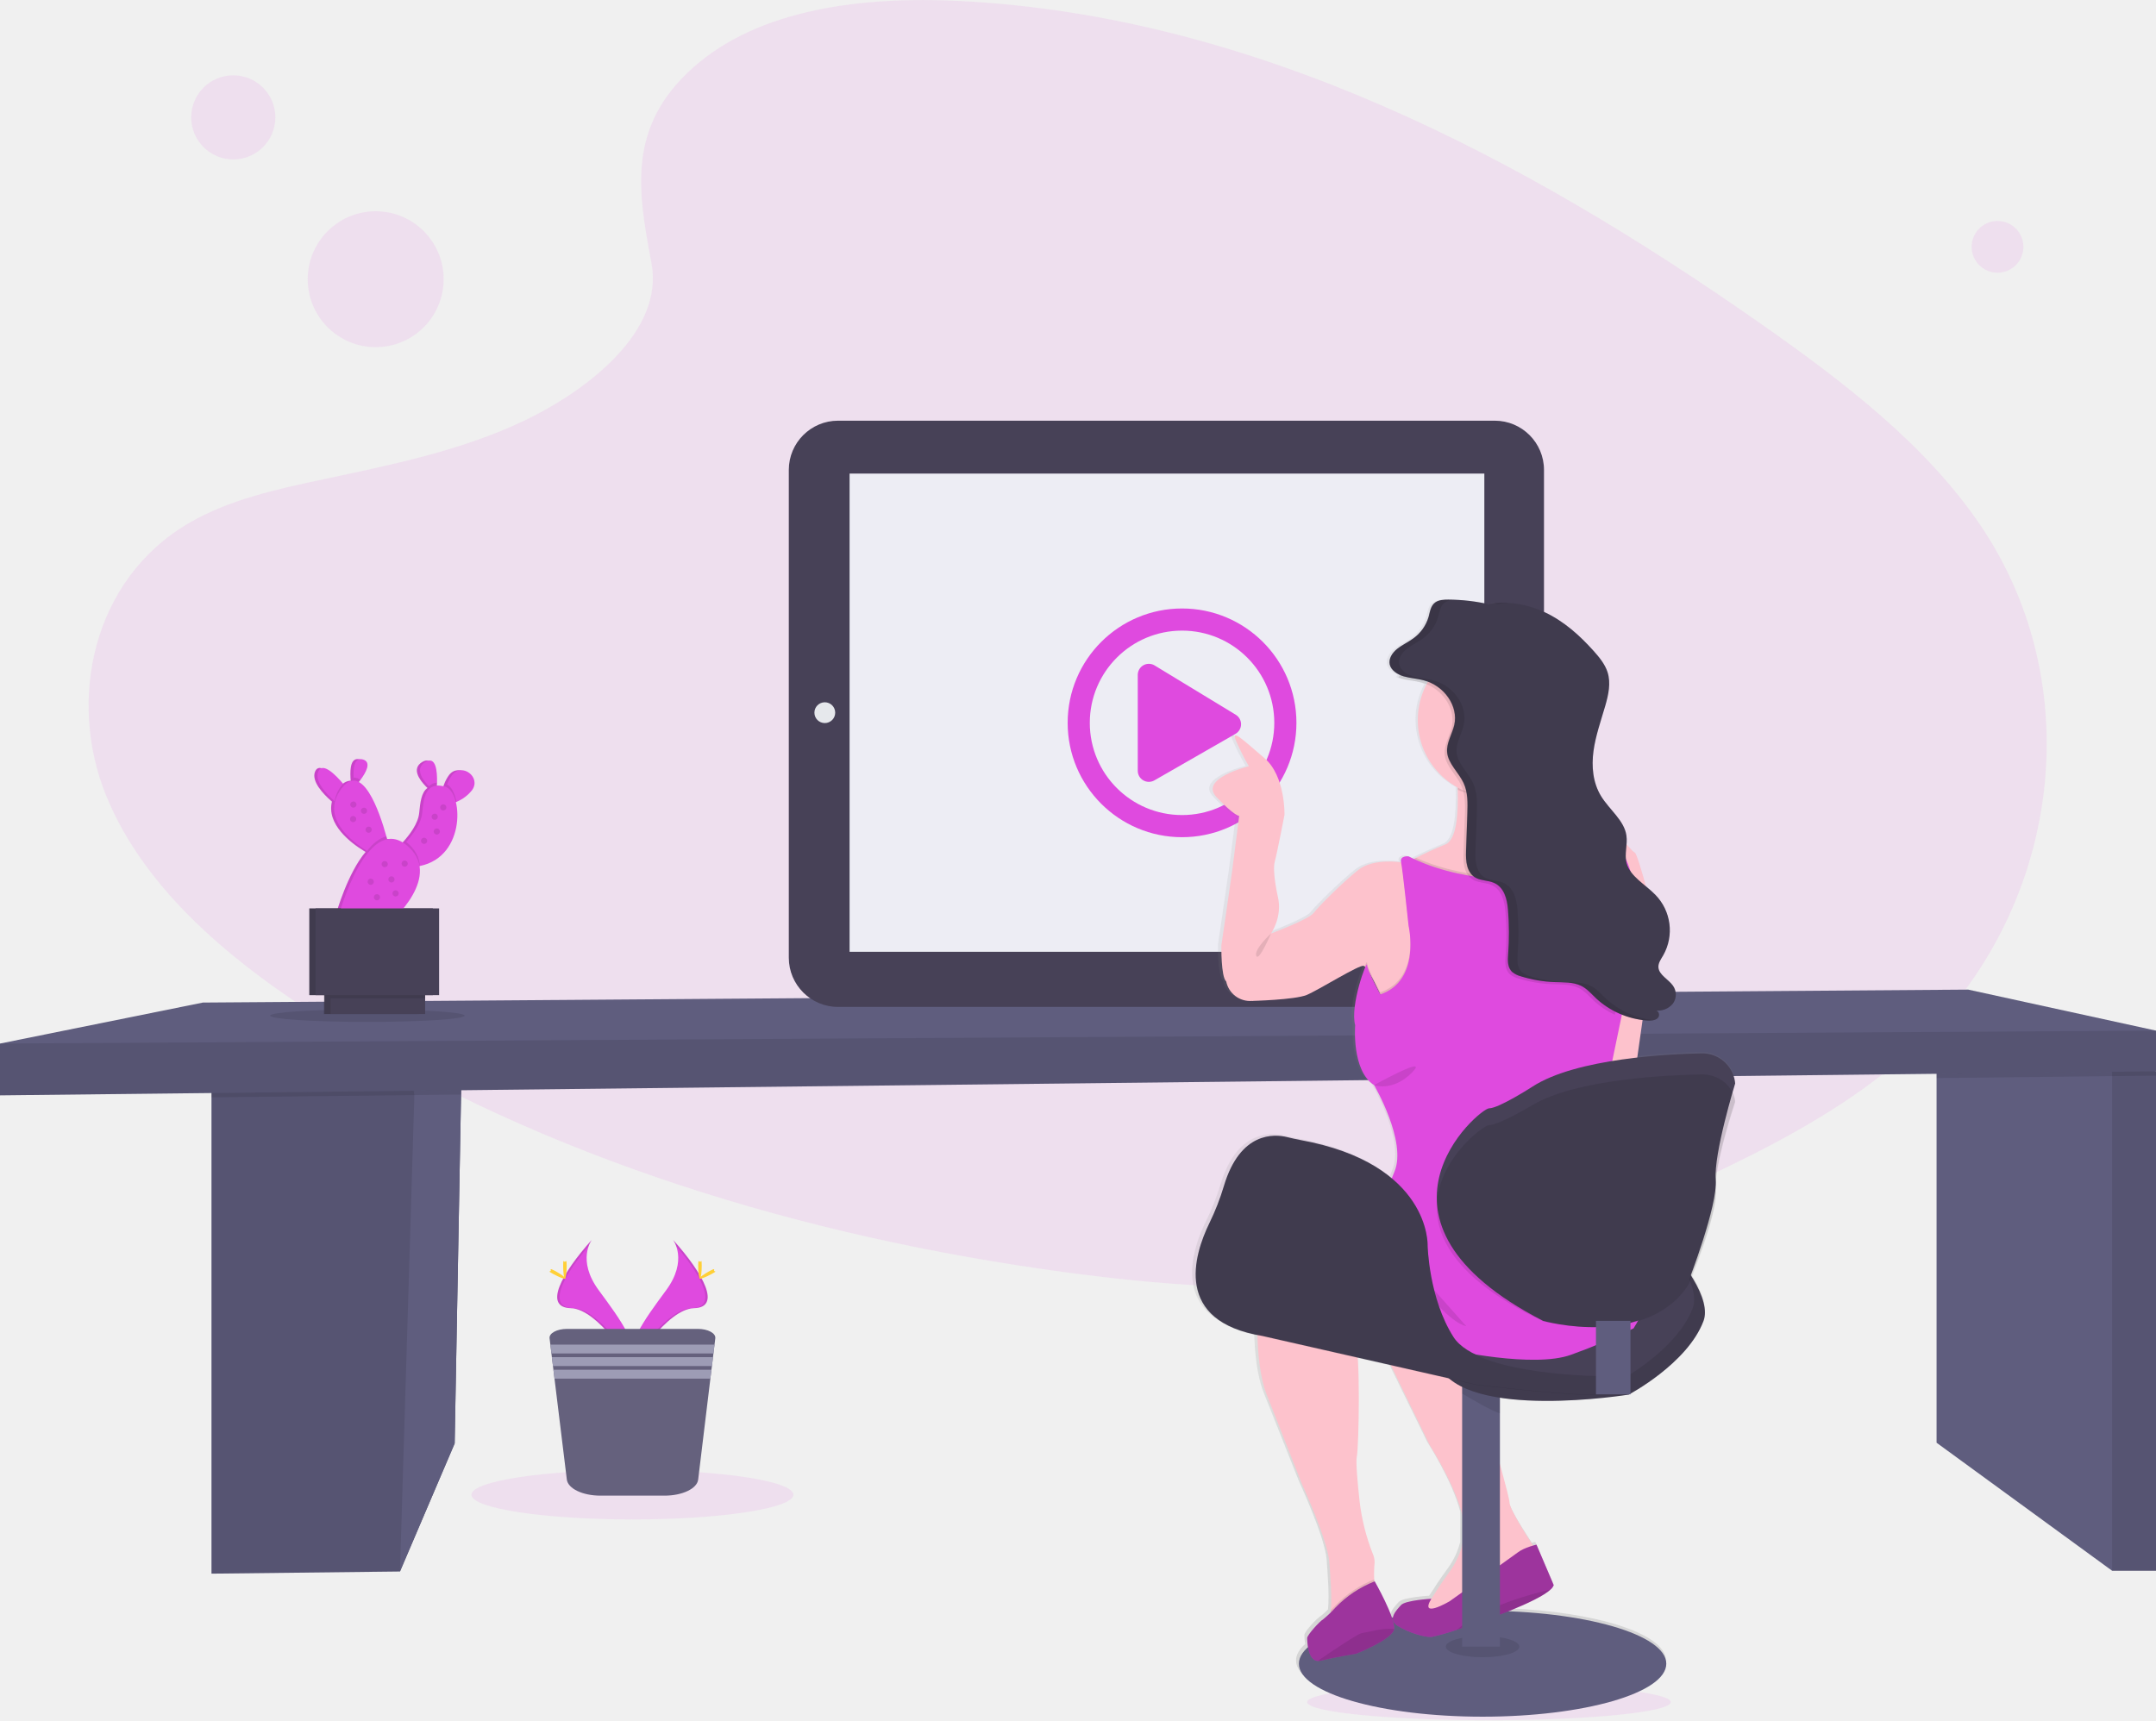
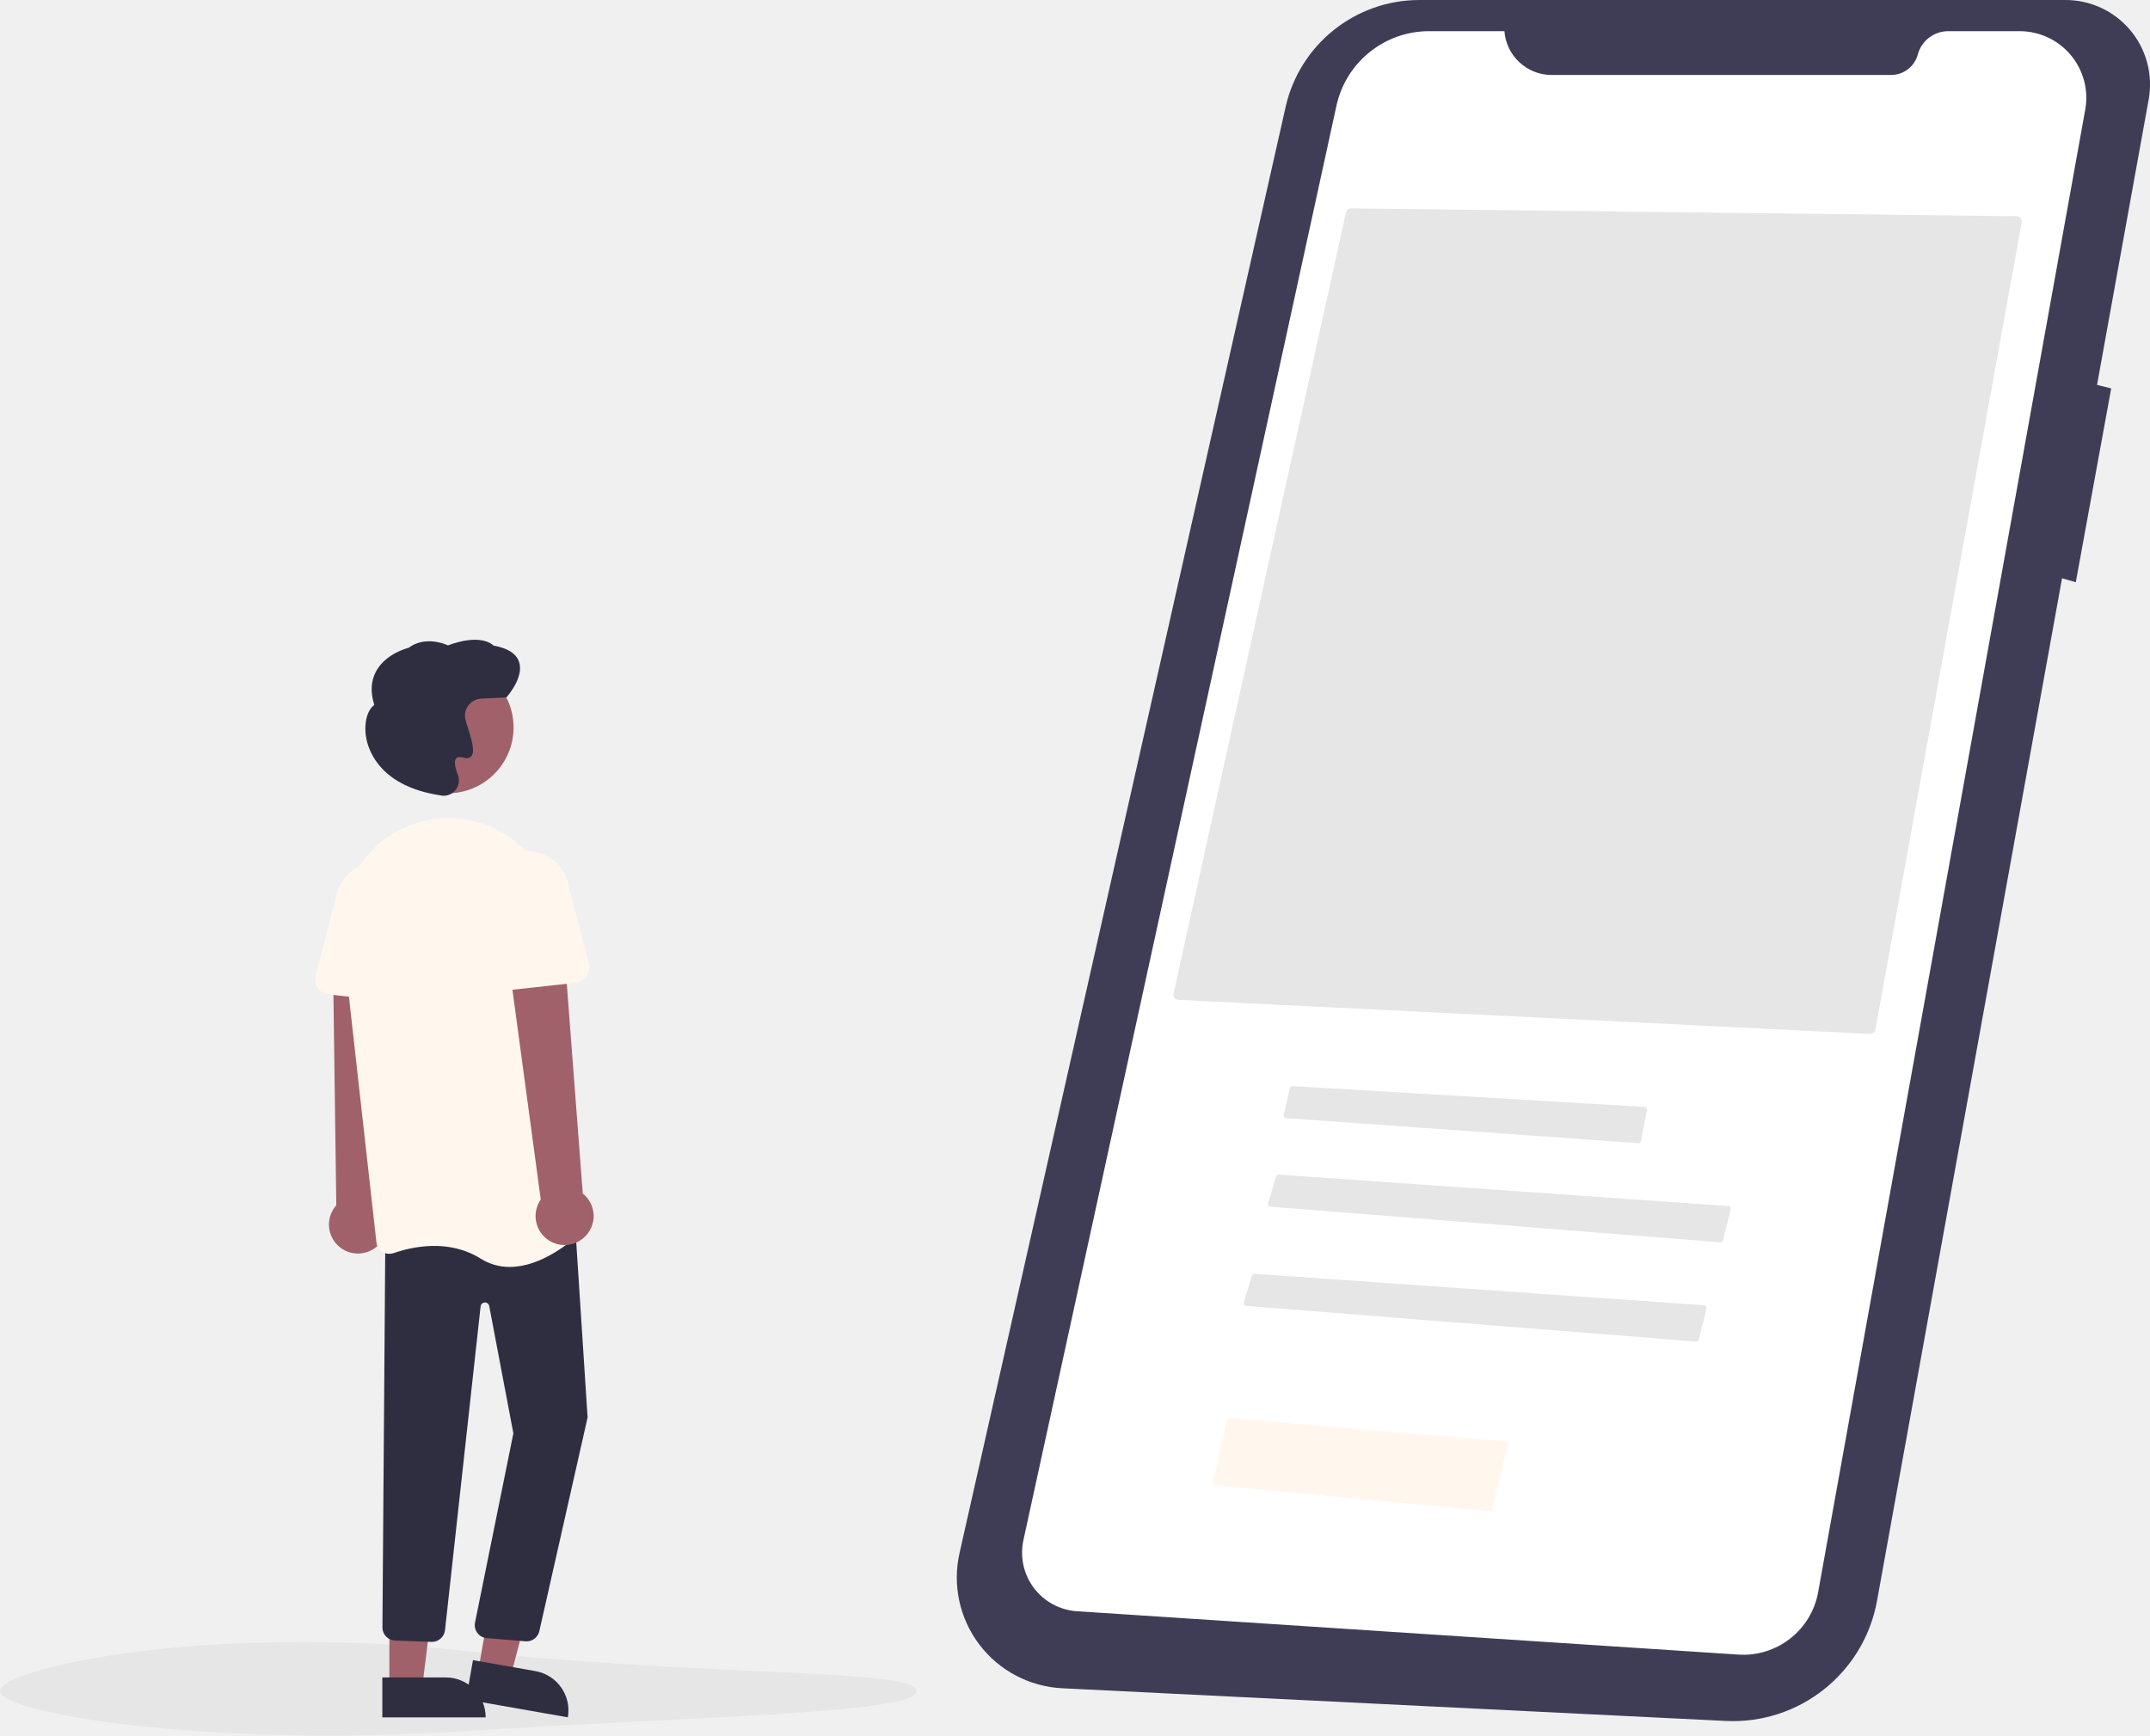
- <svg xmlns="http://www.w3.org/2000/svg" id="26e08365-e7f3-4f87-b2fd-e29738693ebb" data-name="Layer 1" width="999" height="797.25" viewBox="0 0 999 797.25">
-   <defs>
-     <linearGradient id="c24143ca-a0c1-48a5-a3b5-0343775bf348" x1="778.67" y1="845.35" x2="778.67" y2="329.26" gradientUnits="userSpaceOnUse">
-       <stop offset="0" stop-color="gray" stop-opacity="0.25" />
-       <stop offset="0.54" stop-color="gray" stop-opacity="0.12" />
-       <stop offset="1" stop-color="gray" stop-opacity="0.1" />
-     </linearGradient>
-   </defs>
-   <path d="M421.71,82.64c30.78-27.43,79.11-33,123.09-30.84,138.16,6.87,262.87,73.56,370.74,149,39.05,27.31,77.5,56.74,102.85,94.35,51.6,76.57,36.3,182.63-35.46,245.7-24.41,21.46-54,37.91-84.39,52.5-54,25.93-112.31,46.74-173.62,52.67-43.73,4.22-88,.79-131.46-5.11C472,624.45,352.81,588,252.9,525.72c-43.82-27.33-85.13-61.3-103.19-105.52S143.21,320,188,293.8c18.51-10.82,40.64-15.71,62.3-20.3,31.89-6.76,64.29-13.42,93.06-27.15,29.72-14.19,64.92-41.63,59-73C396,139.63,391,110,421.71,82.64Z" transform="translate(-100.5 -51.37)" fill="#df4adf" opacity="0.1" />
-   <circle cx="174.08" cy="129.4" r="31.5" fill="#df4adf" opacity="0.1" />
-   <circle cx="108.09" cy="54.4" r="19.5" fill="#df4adf" opacity="0.1" />
-   <circle cx="925.57" cy="114.4" r="12" fill="#df4adf" opacity="0.1" />
-   <ellipse cx="689.92" cy="788.85" rx="84.24" ry="8.4" fill="#df4adf" opacity="0.1" />
-   <polygon points="214 487.31 213.63 507.26 210.67 668.97 185.33 728.31 98 729.31 98 496.5 189.14 489.28 214 487.31" fill="#5f5d7e" />
-   <polygon points="214 487.31 213.63 507.26 210.67 668.97 185.33 728.31 98 729.31 98 496.5 189.14 489.28 214 487.31" opacity="0.1" />
-   <polygon points="214 487.31 213.63 507.26 210.67 668.97 185.33 728.31 192 507.64 191.98 507.5 189.14 489.28 214 487.31" fill="#5f5d7e" />
-   <polygon points="189.14 489.28 214 487.31 213.63 507.26 191.98 507.5 98 508.55 98 496.5 189.14 489.28" opacity="0.1" />
-   <polygon points="999 496.5 999 727.97 978.67 727.97 897.33 668.64 897.33 489.97 970 483.14 974.46 485.19 978.67 487.13 999 496.5" fill="#5f5d7e" />
-   <rect x="978.67" y="485.19" width="20.33" height="242.78" opacity="0.1" />
-   <polygon points="999 485.19 999 498.5 978.67 498.73 897.33 499.63 897.33 489.97 970 483.14 974.46 485.19 978.67 487.13 978.67 485.19 999 485.19" opacity="0.1" />
-   <polygon points="999 477.64 999 496.5 0 507.64 0 483.64 94 464.64 912 458.64 999 477.64" fill="#5f5d7e" />
-   <polygon points="999 477.64 999 496.5 0 507.64 0 483.64 999 477.64" opacity="0.1" />
-   <rect x="365.5" y="194.97" width="349.92" height="271.69" rx="22.82" ry="22.82" fill="#474157" />
-   <rect x="393.66" y="219.48" width="294.12" height="221.63" fill="#ededf4" />
-   <circle cx="382.18" cy="330.29" r="4.82" fill="#e6e8ec" />
-   <circle cx="700.81" cy="330.81" r="7.95" fill="#e6e8ec" />
-   <path d="M672.93,382.52l-37.61-22.86a5.14,5.14,0,0,0-7.63,4.48V408.6a5.14,5.14,0,0,0,7.63,4.48l37.61-21.58A5.15,5.15,0,0,0,672.93,382.52Zm28.28,3.85a53,53,0,1,0-53,53A53,53,0,0,0,701.21,386.37Zm-95.74,0a42.74,42.74,0,1,1,42.74,42.74A42.73,42.73,0,0,1,605.47,386.37Z" transform="translate(-100.5 -51.37)" fill="#df4adf" />
-   <path d="M904.38,560.51a12.5,12.5,0,0,0-1.13-3.52c.76-2.59,1.25-4.18,1.25-4.18s0-.38-.12-1a15.35,15.35,0,0,0-15.55-12.88c-6,.11-17.38.51-30,1.93.72-5.05,1.58-11.09,2.48-17.31l1.65.18c.38,0,.78,0,1.18.06h.53a5.44,5.44,0,0,0,3.66-1.12,2.16,2.16,0,0,0-.67-3.54,8.92,8.92,0,0,0,7.83-3.28,7,7,0,0,0,0-8.14c-2.11-3-6.58-5-6.82-8.53-.13-2,1.21-3.8,2.26-5.57a23.27,23.27,0,0,0-3.67-27.95,54.76,54.76,0,0,0-4.44-3.95c-2.2-8.08-4.5-15.3-5.18-15.53-.88-.29-2.39-2.19-3.83-3.82a18.4,18.4,0,0,0-.07-4.13c-1.06-7-8-12-11.82-18.18s-4.51-13.75-3.53-20.83,3.45-13.93,5.46-20.84c1.5-5.13,2.75-10.58,1.07-15.67-1.19-3.63-3.78-6.77-6.45-9.72-6.41-7.09-13.8-13.73-22.92-18a45.55,45.55,0,0,0-20.29-4.34h-.07l-1.1.06-.78.05-.78.08-.83.08h0c-.85.11-1.69.24-2.53.41a87.31,87.31,0,0,0-18.55-2.08h-.81a9.5,9.5,0,0,0-5.3,1.25c-2.22,1.55-2.5,4.33-3.17,6.75a18.73,18.73,0,0,1-7.2,10c-2.39,1.72-5.2,3-7.48,4.8s-4.06,4.5-3.45,7.16c.51,2.23,2.59,3.89,5,4.9-.29.36-.59.71-.87,1.08.47.19,1,.36,1.43.5,3,.89,6.23,1,9.27,1.81a20.31,20.31,0,0,1,2.46.83,35.12,35.12,0,0,0-4.11,16.52,35.59,35.59,0,0,0,18.62,31.22c0,.34,0,.67,0,1,.31,10.44-.48,23.14-5.82,25.29s-10.45,4.58-13.6,6.15l-1,.53c-.83-.38-1.66-.78-2.47-1.2,0,0-4.25-.5-3.51,2.74,0,0-12.85-2-19.9,3.49s-18.62,16.95-20.89,19.94S688,483.54,688,483.54s5.53-7.73,3.14-17.2c0,0-2.64-11.42-1.38-16s4.53-21.58,4.53-21.58.46-17.94-9.33-26.17-16.6-15-12.82-7a111.46,111.46,0,0,0,5.54,10.71s-23.41,5.56-15.1,14.24,10.57,8.69,10.57,8.69-2.77,21.43-3.28,25.42-5,34.39-5,34.39-.25,14.46,2.27,16.7c0,0,1.65,9.31,12.08,9,0,0,19.88-.5,25.42-2.74s24.66-14.21,26.68-13.46a1.15,1.15,0,0,1,.39.26,2.83,2.83,0,0,1,.3.3c-2,4.43-6.74,19.47-4.72,26.86,0,0-1.76,20.93,8.81,27.66,0,0,15.35,25.92,9.56,39.87-.46,1.13-.87,2.17-1.25,3.18-8.79-7.29-22.2-14-42.68-17.71-2.09-.38-4.17-.84-6.23-1.34-5.82-1.41-21.83-2.7-29.45,22.61a111.36,111.36,0,0,1-6.76,17.12c-3,6.07-6.33,14.77-6.4,23.4-.17,12.1,6.08,24.09,28.76,28.49.25,9,1.28,19.72,4.36,27.43,6.29,15.7,16.36,41.12,16.36,41.12s12.08,25.92,12.84,36.38c.49,6.85,1.21,15.83.71,22,0,.38-.06.74-.1,1.1a26.52,26.52,0,0,1-3.38,3.07c-1.76,1-7.55,7.23-7.55,8.72a26.64,26.64,0,0,0,.38,4.26c-2.74,2.39-4.24,5-4.24,7.6,0,13.52,38.37,24.48,85.7,24.48s85.69-11,85.69-24.48c0-12.34-32-22.54-73.58-24.22,8.67-3.46,16.37-7.09,19.56-10a4.68,4.68,0,0,0,1.51-2.06l-8.05-18.69s-.63.14-1.56.41l-.56-.84c-3.58-5.45-10.47-16.31-10.47-19.26,0-1.09-1.82-8.06-4.46-17.61V698c26.26,4,60.1-1.44,60.1-1.44l.15-.08h.66v-.36c4.55-2.52,27.31-15.85,34.06-33.53,2-5.16-.49-12.55-5.44-20.45,3.46-8.59,12-30.78,11.15-39.63,0-.47-.06-1-.06-1.52a26.12,26.12,0,0,0,.1-2.72c1-13,9-36.75,9-36.75S904.48,561.11,904.38,560.51Zm-170-57.76c1.82,3.2,3.77,7.29,4.54,8.95h0S736.26,506.8,734.43,502.75Zm1.9,280.1-.19.07,0-1a59.38,59.38,0,0,1,.19-7.82,9.16,9.16,0,0,0-.86-4.06,96,96,0,0,1-6.13-24.13c-1-8.72-1.83-18.23-1.31-20.65.78-3.71,1.42-31.81.45-45.66l15.48,3.48,18,36.7s11.58,17.92,15.17,32.06V766a34.6,34.6,0,0,1-5.41,11.74c-2.39,3.27-4.72,6.58-6.88,10-.66,1.06-1.39,2.15-2.12,3.17-.24,0-12.07.69-14.08,2.91-1.24,1.37-3.4,3.53-3.76,5.7l-.51.08C742,792.69,736.33,782.85,736.33,782.85Z" transform="translate(-100.5 -51.37)" fill="url(#c24143ca-a0c1-48a5-a3b5-0343775bf348)" />
-   <path d="M812.43,770l-4,13-17,14.75-25,7.18s-11.75-6.43-7.75-7.68c1.11-.35,2.43-1.62,3.77-3.28-1.4,5.1,9.73-1.47,9.73-1.47s28.75-20.5,31.75-22.75a22.61,22.61,0,0,1,6.4-2.93C811.58,768.77,812.43,770,812.43,770Z" transform="translate(-100.5 -51.37)" opacity="0.1" />
-   <path d="M812.43,770l-4,13-17,14.75-25,7.18s-11.75-6.43-7.75-7.68c1.11-.35,2.43-1.62,3.77-3.28a50,50,0,0,0,3.34-4.82c2.14-3.44,4.46-6.76,6.83-10a36,36,0,0,0,6.31-16.61c1.75-13.75-16-41.5-16-41.5l-32.25-66.25,45,5.5s24.25,83.25,24.25,87.25c0,3,6.84,13.85,10.4,19.32C811.58,768.77,812.43,770,812.43,770Z" transform="translate(-100.5 -51.37)" fill="#fdc2cc" />
-   <ellipse cx="686.97" cy="771.05" rx="85.12" ry="24.55" fill="#5f5d7e" />
-   <path d="M820.43,786a4.8,4.8,0,0,1-1.5,2.07c-6.18,5.67-29.29,14.1-43.57,18.68A101.11,101.11,0,0,1,763.93,810c-3.5.25-10.75-2-15.75-5.07s-.5-7.43,1.52-9.68,14-2.92,14-2.92c-5.75,9.57,8.49,1.17,8.49,1.17s28.75-20.5,31.75-22.75,8.5-3.5,8.5-3.5Z" transform="translate(-100.5 -51.37)" fill="#df4adf" />
-   <path d="M820.43,786a4.8,4.8,0,0,1-1.5,2.07c-6.18,5.67-29.29,14.1-43.57,18.68A101.11,101.11,0,0,1,763.93,810c-3.5.25-10.75-2-15.75-5.07s-.5-7.43,1.52-9.68,14-2.92,14-2.92c-5.75,9.57,8.49,1.17,8.49,1.17s28.75-20.5,31.75-22.75,8.5-3.5,8.5-3.5Z" transform="translate(-100.5 -51.37)" opacity="0.3" />
-   <path d="M818.93,788.09c-6.18,5.67-29.29,14.1-43.57,18.68C788.3,795.81,810,790.08,818.93,788.09Z" transform="translate(-100.5 -51.37)" opacity="0.1" />
-   <ellipse cx="686.97" cy="763.14" rx="17.03" ry="4.91" opacity="0.1" />
-   <rect x="677.5" y="633.64" width="17.5" height="129.5" fill="#5f5d7e" />
-   <path d="M795.5,691.43v15c-3.5-1.08-11.49-5.63-17.5-9.21V685h3.65Z" transform="translate(-100.5 -51.37)" opacity="0.1" />
-   <path d="M754.27,628.63s57.78-14.87,72.16-26,70.85,41.24,63.39,61-34.62,34.07-34.62,34.07-75.11,12.22-87.9-13.27S754.27,628.63,754.27,628.63Z" transform="translate(-100.5 -51.37)" fill="#474157" />
-   <path d="M754.27,628.63s57.78-14.87,72.16-26,70.85,41.24,63.39,61-34.62,34.07-34.62,34.07-75.11,12.22-87.9-13.27S754.27,628.63,754.27,628.63Z" transform="translate(-100.5 -51.37)" opacity="0.1" />
-   <path d="M749.27,622.63s57.78-14.87,72.16-26,70.85,41.24,63.39,61-34.62,34.07-34.62,34.07-75.11,12.22-87.9-13.27S749.27,622.63,749.27,622.63Z" transform="translate(-100.5 -51.37)" fill="#474157" />
-   <path d="M695.68,486.27,689.43,484s5.5-7.75,3.13-17.25c0,0-2.63-11.46-1.38-16.1s4.5-21.65,4.5-21.65.46-18-9.27-26.25-16.48-15-12.73-7a111.4,111.4,0,0,0,5.5,10.75s-23.25,5.57-15,14.29,10.5,8.71,10.5,8.71-2.75,21.5-3.25,25.5-5,34.5-5,34.5-.25,14.5,2.25,16.75a11.31,11.31,0,0,0,12,9C682.46,515.22,703.68,491.77,695.68,486.27Z" transform="translate(-100.5 -51.37)" fill="#fdc2cc" />
-   <path d="M846.68,440.27v14L832.18,459l-24.7,18.18L800.93,482l-29.25-11.75-18.5-19.5s.9-.49,2.46-1.3l1-.53c3.13-1.57,8.06-4,13.51-6.17s6.09-14.89,5.78-25.37l0-1c-.25-7.35-1-13.36-1-13.36s3.05-.58,7.49-1.24c12.31-1.83,35.28-4.3,33.26,3.24a17.37,17.37,0,0,0,0,7.79c.06.28.12.57.19.85,2.08,9.09,8.52,18.61,8.52,18.61l20,7.2.56.2Z" transform="translate(-100.5 -51.37)" fill="#fdc2cc" />
-   <path d="M846.68,444.52v-4.25a14,14,0,0,1,4.75,0c1.75.5,5.07,5.75,6.57,6.25s10.68,34.75,9.68,37.75S857.23,555,857.23,555l-19.05,21-3.75-57.75L846.68,484Z" transform="translate(-100.5 -51.37)" fill="#fdc2cc" />
-   <path d="M747.93,601.77s-17.41,3.75-15.2,9.25,11.95,5.75,11.95,5.75Z" transform="translate(-100.5 -51.37)" fill="#fdc2cc" />
-   <path d="M772.18,490.72l-13.25,28.55-15.75,11.5L740.43,513s-5.32-11.75-7.61-13.74a1.15,1.15,0,0,0-.39-.26c-2-.75-21,11.25-26.5,13.5s-25.25,2.75-25.25,2.75L689.43,484s17.5-6.5,19.75-9.5,13.75-14.5,20.75-20S749.7,451,749.7,451l.2.08,3.28,1.42,9.5,23.25Z" transform="translate(-100.5 -51.37)" fill="#fdc2cc" />
-   <path d="M737.43,775.52a59.64,59.64,0,0,0-.19,7.84c.07,2.79.19,5.16.19,5.16l-5.75,12s-19.75,6.5-16.5,3.75c1.13-.95,1.71-3.42,2-6.69.49-6.18-.22-15.19-.71-22.06-.75-10.5-12.75-36.5-12.75-36.5s-10-25.5-16.25-41.25-4-44.25-4-44.25,1-21.5,5.5-28,22-8.75,22-8.75L719.18,644s6.75,25.5,9.25,29.25,1.75,48.5.75,53.25c-.51,2.43.35,12,1.31,20.72a97.31,97.31,0,0,0,6.08,24.2A9.24,9.24,0,0,1,737.43,775.52Z" transform="translate(-100.5 -51.37)" fill="#fdc2cc" />
-   <path d="M737.43,788.52l-5.75,12s-19.75,6.5-16.5,3.75c1.13-.95,1.71-3.42,2-6.69.71-.71,1.47-1.49,2.25-2.29a50.49,50.49,0,0,1,17.85-11.93h0C737.31,786.15,737.43,788.52,737.43,788.52Z" transform="translate(-100.5 -51.37)" opacity="0.1" />
-   <path d="M746.45,806.38a.59.59,0,0,1,0,.14c-1,4.75-17.5,11.25-17.5,11.25s-10.5,1.75-16.5,3.25a4.15,4.15,0,0,1-1.41.13c-4.63-.35-4.84-9.26-4.84-10.63s5.75-7.75,7.5-8.75a53.63,53.63,0,0,0,5.56-5.33,51.6,51.6,0,0,1,18.22-12.17h0S747.25,801.45,746.45,806.38Z" transform="translate(-100.5 -51.37)" fill="#df4adf" />
-   <path d="M746.45,806.38a.59.59,0,0,1,0,.14c-1,4.75-17.5,11.25-17.5,11.25s-10.5,1.75-16.5,3.25a4.15,4.15,0,0,1-1.41.13c-4.63-.35-4.84-9.26-4.84-10.63s5.75-7.75,7.5-8.75a53,53,0,0,0,5.64-5.41,50.57,50.57,0,0,1,17.86-12l.28-.11S747.25,801.45,746.45,806.38Z" transform="translate(-100.5 -51.37)" opacity="0.3" />
-   <path d="M746.45,806.38a.59.59,0,0,1,0,.14c-1,4.75-17.5,11.25-17.5,11.25s-10.5,1.75-16.5,3.25a4.15,4.15,0,0,1-1.41.13c5.44-3.73,18.63-12.68,20.41-12.88S742,805.55,746.45,806.38Z" transform="translate(-100.5 -51.37)" opacity="0.1" />
-   <path d="M815.91,413.66c-6.18,5.09-11.86,4.36-20.49,4.36-6.24,0-14.35,2.19-19.46-.62-.21-7.81-1-14.38-1-14.38s43.5-8.25,40.75,2A18.18,18.18,0,0,0,815.91,413.66Z" transform="translate(-100.5 -51.37)" opacity="0.1" />
-   <path d="M828.93,385.06a35.75,35.75,0,0,1-35.75,35.75c-.92,0-1.84,0-2.74-.1h0a35.75,35.75,0,1,1,38.5-35.65Z" transform="translate(-100.5 -51.37)" fill="#fdc2cc" />
-   <path d="M762.68,475.77l9.5,15-13.25,28.55-15.75,11.5L740.43,513s-5.32-11.75-7.61-13.74c.66-1.61,1.11-2.35,1.11-1.76,0,2.5,6.15,13.75,6.15,13.75,19-6.5,13.1-31.75,13.1-31.75s-2.36-22.5-3.28-28.42l3.28,1.42Z" transform="translate(-100.5 -51.37)" opacity="0.1" />
-   <path d="M846.68,440.27v14L832.18,459l-24.7,18.18L800.93,482l-29.25-11.75-18.5-19.5s.9-.49,2.46-1.3l1-.53c12.87,5.85,26.8,8,36.75,8.77a111,111,0,0,0,13.76.31C844.82,452,845.94,442.9,845,439.67Z" transform="translate(-100.5 -51.37)" opacity="0.1" />
-   <path d="M857.43,667a280.29,280.29,0,0,1-29,12.25c-17.25,6.25-55.25-2-60-3.25s-41.25-15.75-55.25-21.25-17.5-1-20.75-1.5-5.5-6.75-6-8.5,9-17,14.25-24.75,21-6.25,23.25-6.75,18,0,18,0-1-5,4.75-19-9.5-40-9.5-40c-10.5-6.75-8.75-27.75-8.75-27.75-2.5-9.25,5.5-30.5,5.5-28s6.15,13.75,6.15,13.75c19-6.5,13.1-31.75,13.1-31.75s-2.75-26.25-3.48-29.5,3.48-2.75,3.48-2.75q1.22.63,2.46,1.2c13.16,6.2,27.56,8.46,37.78,9.24a111,111,0,0,0,13.76.31c45.67-7.37,37.58-19.12,37.28-19.54l2.22.79c16.5,12,11.5,51.75,11.5,51.75L852,521.67l-4.59,22.1s16.25,98.5,17.75,103.5S857.43,667,857.43,667Z" transform="translate(-100.5 -51.37)" fill="#df4adf" />
-   <path d="M735.68,622c-1,.75-12.25,24-4,30.5S735.68,622,735.68,622Z" transform="translate(-100.5 -51.37)" opacity="0.1" />
-   <path d="M743.68,625.27c.25.75,23.5,37.75,36.25,40.75Z" transform="translate(-100.5 -51.37)" opacity="0.1" />
-   <path d="M799.69,332.48l-3.72.79a25.07,25.07,0,0,1,3.14-.93Z" transform="translate(-100.5 -51.37)" opacity="0.1" />
-   <path d="M855.71,492l-7,29.65a36.22,36.22,0,0,1-9.72-6.51c-2.23-2.12-4.23-4.55-7.1-5.94-3.69-1.79-8.14-1.55-12.33-1.7a59.32,59.32,0,0,1-15.42-2.64,10.88,10.88,0,0,1-4-1.94c-2.38-2.1-2.22-5.49-2-8.45a129.57,129.57,0,0,0,.15-17.29c-.06-1.08-.14-2.16-.23-3.24-.4-4.83-1.7-10.43-6.64-12.5-2.54-1-5.57-.92-8-2.13a6.61,6.61,0,0,1-1-.62c-3.6-2.52-3.93-7.57-3.79-11.82q.32-8.76.61-17.53a50.94,50.94,0,0,0-.19-8.65h0a19.21,19.21,0,0,0-1.56-5.52c-2.17-4.64-6.69-8.51-7.5-13.41a5.43,5.43,0,0,1-.09-.69c-.42-4.38,2.34-8.46,3.31-12.77,1.94-8.67-4.58-18.17-14.17-20.66-3-.78-6.22-.93-9.21-1.82a14.79,14.79,0,0,1-1.41-.5c7.24-9.66,19.65-16,33.74-16,22.33,0,40.44,16,40.44,35.75,0,11.2-5.83,21.19-14.94,27.75.06.28.13.57.21.85,2.35,9.09,9.64,18.61,9.64,18.61l22.64,7.2,2.52.8C861.37,452.27,855.71,492,855.71,492Z" transform="translate(-100.5 -51.37)" opacity="0.1" />
-   <path d="M868,520.72c-.22,0-.43-.05-.64-.09A1.33,1.33,0,0,1,868,520.72Z" transform="translate(-100.5 -51.37)" opacity="0.1" />
-   <path d="M790.68,331.49a86,86,0,0,0-19.08-2.23c-2.09,0-4.33.11-6,1.26-2.21,1.55-2.49,4.35-3.15,6.77a18.78,18.78,0,0,1-7.15,10c-2.37,1.73-5.16,3-7.43,4.82s-4,4.52-3.43,7.18S748,364,751,364.85s6.19,1,9.21,1.82c9.59,2.49,16.1,12,14.16,20.65-1,4.31-3.73,8.39-3.31,12.77.49,5.23,5.32,9.26,7.59,14.11,2.07,4.42,1.93,9.38,1.77,14.16l-.61,17.54c-.16,4.62.24,10.18,4.8,12.44,2.44,1.2,5.48,1.07,8,2.13,4.94,2.06,6.24,7.67,6.64,12.49a129.1,129.1,0,0,1,.08,20.53c-.23,3-.39,6.35,2,8.45a10.72,10.72,0,0,0,4,1.94,59.32,59.32,0,0,0,15.42,2.64c4.2.16,8.64-.08,12.33,1.7,2.87,1.39,4.87,3.83,7.1,5.94a39.24,39.24,0,0,0,23.18,10.15c1.85.16,3.95.12,5.24-1.07s.53-3.76-1.31-3.61a8.89,8.89,0,0,0,8.42-3.22,7.1,7.1,0,0,0,0-8.17c-2.09-3-6.53-5-6.77-8.56-.13-2,1.2-3.81,2.24-5.59a23.51,23.51,0,0,0-3.64-28c-4.69-4.85-11.72-8.53-13.36-14.75-1.09-4.16.56-8.53-.07-12.76-1-7-7.93-12-11.74-18.24s-4.48-13.79-3.51-20.89,3.43-14,5.43-20.9c1.49-5.15,2.72-10.62,1.06-15.73-1.19-3.63-3.75-6.78-6.41-9.75-6.37-7.11-13.7-13.77-22.76-18s-20.1-5.87-29.72-2.74" transform="translate(-100.5 -51.37)" fill="#474157" />
-   <path d="M790.68,331.49a86,86,0,0,0-19.08-2.23c-2.09,0-4.33.11-6,1.26-2.21,1.55-2.49,4.35-3.15,6.77a18.78,18.78,0,0,1-7.15,10c-2.37,1.73-5.16,3-7.43,4.82s-4,4.52-3.43,7.18S748,364,751,364.85s6.19,1,9.21,1.82c9.59,2.49,16.1,12,14.16,20.65-1,4.31-3.73,8.39-3.31,12.77.49,5.23,5.32,9.26,7.59,14.11,2.07,4.42,1.93,9.38,1.77,14.16l-.61,17.54c-.16,4.62.24,10.18,4.8,12.44,2.44,1.2,5.48,1.07,8,2.13,4.94,2.06,6.24,7.67,6.64,12.49a129.1,129.1,0,0,1,.08,20.53c-.23,3-.39,6.35,2,8.45a10.72,10.72,0,0,0,4,1.94,59.32,59.32,0,0,0,15.42,2.64c4.2.16,8.64-.08,12.33,1.7,2.87,1.39,4.87,3.83,7.1,5.94a39.24,39.24,0,0,0,23.18,10.15c1.85.16,3.95.12,5.24-1.07s.53-3.76-1.31-3.61a8.89,8.89,0,0,0,8.42-3.22,7.1,7.1,0,0,0,0-8.17c-2.09-3-6.53-5-6.77-8.56-.13-2,1.2-3.81,2.24-5.59a23.51,23.51,0,0,0-3.64-28c-4.69-4.85-11.72-8.53-13.36-14.75-1.09-4.16.56-8.53-.07-12.76-1-7-7.93-12-11.74-18.24s-4.48-13.79-3.51-20.89,3.43-14,5.43-20.9c1.49-5.15,2.72-10.62,1.06-15.73-1.19-3.63-3.75-6.78-6.41-9.75-6.37-7.11-13.7-13.77-22.76-18s-20.1-5.87-29.72-2.74" transform="translate(-100.5 -51.37)" opacity="0.1" />
-   <path d="M737.18,554.27s8.5,3.25,17.5-5.75S737.18,554.27,737.18,554.27Z" transform="translate(-100.5 -51.37)" opacity="0.1" />
-   <g opacity="0.1">
-     <path d="M794.44,331.34a35.56,35.56,0,0,1,5-.63,37.93,37.93,0,0,0-7,.22Z" transform="translate(-100.5 -51.37)" />
-     <path d="M844.58,514.16c-2.24-2.11-4.23-4.55-7.11-5.94-3.68-1.78-8.13-1.54-12.33-1.7a59,59,0,0,1-15.42-2.64,10.72,10.72,0,0,1-4-1.94c-2.38-2.1-2.21-5.48-2-8.45a129.1,129.1,0,0,0-.08-20.53c-.41-4.82-1.7-10.43-6.65-12.49-2.53-1.06-5.56-.93-8-2.13-4.56-2.26-5-7.82-4.81-12.44q.31-8.77.61-17.53c.17-4.79.3-9.75-1.77-14.17-2.27-4.85-7.1-8.87-7.59-14.11-.41-4.37,2.35-8.46,3.32-12.77,1.94-8.67-4.58-18.16-14.17-20.65-3-.78-6.22-.94-9.21-1.82s-5.89-2.78-6.51-5.5,1.15-5.36,3.42-7.19,5.06-3.09,7.44-4.82a18.71,18.71,0,0,0,7.14-10c.67-2.42,1-5.21,3.15-6.77a8,8,0,0,1,4.1-1.2c-.89,0-1.78-.05-2.66-.05-2.09,0-4.33.11-6,1.25-2.21,1.56-2.49,4.35-3.15,6.77a18.78,18.78,0,0,1-7.15,10c-2.37,1.73-5.16,3-7.43,4.82s-4,4.52-3.43,7.19,3.53,4.61,6.52,5.5,6.19,1,9.21,1.82c9.59,2.49,16.1,12,14.16,20.65-1,4.31-3.73,8.4-3.31,12.77.49,5.24,5.32,9.26,7.59,14.11,2.07,4.42,1.94,9.38,1.77,14.17q-.31,8.76-.61,17.53c-.16,4.62.24,10.18,4.8,12.44,2.44,1.2,5.48,1.07,8,2.13,4.94,2.06,6.24,7.67,6.64,12.49a129.1,129.1,0,0,1,.08,20.53c-.23,3-.39,6.35,2,8.45a10.72,10.72,0,0,0,4,1.94,58.91,58.91,0,0,0,15.42,2.64c4.2.16,8.64-.08,12.33,1.7,2.87,1.39,4.87,3.83,7.11,5.94a39.18,39.18,0,0,0,23.17,10.15,10.71,10.71,0,0,0,3.35-.13A39.11,39.11,0,0,1,844.58,514.16Z" transform="translate(-100.5 -51.37)" />
+ <svg xmlns="http://www.w3.org/2000/svg" width="801.575" height="647.182" viewBox="0 0 801.575 647.182">
+   <g id="Group_6" data-name="Group 6" transform="translate(-231.222 -125)">
+     <path id="Path_80-151" data-name="Path 80" d="M1001.142,124.77H760.527a51.15,51.15,0,0,0-49.9,39.9L589.051,703.938a41.34,41.34,0,0,0,38.294,50.382L874.7,766.507a54.615,54.615,0,0,0,56.43-44.828L1000.1,340.412l5.131,1.466,13.2-72.265-5.281-1.32,19.251-106.426a31.493,31.493,0,0,0-31.25-37.1Z" transform="translate(-0.099 0.231)" fill="#3f3d56" />
+     <path id="Path_81-152" data-name="Path 81" d="M792.2,136.395H764.116a35.349,35.349,0,0,0-34.536,27.813l-116.7,534.868A21.9,21.9,0,0,0,632.849,725.6L879.4,741.76a28.367,28.367,0,0,0,29.773-23.277l99.58-552.838a24.846,24.846,0,0,0-24.452-29.25H957.658a11.726,11.726,0,0,0-11.323,8.677h0a10.352,10.352,0,0,1-10,7.661H809.847A17.7,17.7,0,0,1,792.2,136.395Z" transform="translate(-0.099 0.231)" fill="#fff" />
+     <path id="Path_93-153" data-name="Path 93" d="M928.494,510.313a2,2,0,0,0,2.036-1.638l54.523-300.917a2.021,2.021,0,0,0-.417-1.632,1.962,1.962,0,0,0-1.5-.729l-248.059-2.93h-.023a1.988,1.988,0,0,0-1.925,1.562L668.853,495.179a2.021,2.021,0,0,0,.356,1.648,1.964,1.964,0,0,0,1.473.785Z" transform="translate(-0.099 0.231)" fill="#e6e6e6" />
+     <path id="Path_94-154" data-name="Path 94" d="M713.229,529.535a1,1,0,0,0-.973.773l-2.323,9.956a1,1,0,0,0,.9,1.225l131.23,9.327a1.009,1.009,0,0,0,1.053-.807l2.234-11.519a1,1,0,0,0-.922-1.188L713.29,529.537Z" transform="translate(-0.099 0.465)" fill="#e6e6e6" />
+     <path id="Path_95-155" data-name="Path 95" d="M872.666,587.808a1,1,0,0,0,1.051-.758l2.844-11.543a1,1,0,0,0-.9-1.237L708.072,562.549a.989.989,0,0,0-1.029.713l-2.955,9.975a1,1,0,0,0,.878,1.28Z" transform="translate(-0.099 0.454)" fill="#e6e6e6" />
+     <path id="Path_96-156" data-name="Path 96" d="M863.666,624.808a1,1,0,0,0,1.051-.758l2.844-11.543a1,1,0,0,0-.9-1.237L699.072,599.549a.989.989,0,0,0-1.029.713l-2.955,9.975a1,1,0,0,0,.878,1.28Z" transform="translate(-0.099 0.454)" fill="#e6e6e6" />
+     <path id="Path_79-157" data-name="Path 79" d="M508.877,752.008c0,8.369-76.605,9.26-170.889,15.153-94.2,5.887-170.889-6.784-170.889-15.153s77.047-25.207,170.889-15.153C432.272,746.957,508.877,743.639,508.877,752.008Z" transform="translate(64.123 3.512)" fill="#e6e6e6" />
+     <path id="Path_97-158" data-name="Path 97" d="M786.481,688.283a.989.989,0,0,0,1.064-.754l6.013-24.051a1,1,0,0,0-.886-1.24l-102.916-8.656a1.018,1.018,0,0,0-1.06.779l-5.129,23.083a1,1,0,0,0,.883,1.213Z" transform="translate(-0.099 0.231)" fill="#fff7ed" />
+     <path id="Path_111-159" data-name="Path 111" d="M315.09,570.537a10.743,10.743,0,0,0,1.582-16.4l4.167-93.018L299.624,463.5l1.233,90.985a10.8,10.8,0,0,0,14.234,16.048Z" transform="translate(55.741 19.97)" fill="#a0616a" />
+     <path id="Path_112-160" data-name="Path 112" d="M69.534,574.966l12.075,2.123,11.934-45.564-15.821-3.133Z" transform="translate(340 173)" fill="#a0616a" />
+     <path id="Path_113-161" data-name="Path 113" d="M350.232,727.314h38.531V742.2H365.119a14.887,14.887,0,0,1-14.887-14.887Z" transform="translate(661.936 1542.365) rotate(-170.029)" fill="#2f2e41" />
+     <path id="Path_114-162" data-name="Path 114" d="M36.392,581.01h12.26l5.832-47.288H36.39Z" transform="translate(340 173)" fill="#a0616a" />
+     <path id="Path_115-163" data-name="Path 115" d="M318.024,730.536h38.531v14.887H332.911a14.887,14.887,0,0,1-14.887-14.887h0Z" transform="translate(730.354 1495.915) rotate(179.997)" fill="#2f2e41" />
+     <path id="Path_116-164" data-name="Path 116" d="M371.8,717.09a4.735,4.735,0,0,1-.572-.034l-14.43-1.187a4.881,4.881,0,0,1-4.243-5.659l14.325-70.681-9-47.474a1.627,1.627,0,0,0-3.219.16L341.4,712.842a4.924,4.924,0,0,1-5.21,4.437l-13.595-.506a4.888,4.888,0,0,1-4.536-4.631l1.086-145.768,70.481-8.81,4.924,76.041-.02.081-17.991,79.675A4.886,4.886,0,0,1,371.8,717.09Z" transform="translate(55.741 19.97)" fill="#2f2e41" />
+     <circle id="Ellipse_16" data-name="Ellipse 16" cx="24.561" cy="24.561" r="24.561" transform="translate(373.568 371.694)" fill="#a0616a" />
+     <path id="Path_117-165" data-name="Path 117" d="M365.53,577.467a20.111,20.111,0,0,1-10.857-3.106c-11.9-7.436-25.411-4.481-32.407-2.057a4.88,4.88,0,0,1-4.221-.481,4.811,4.811,0,0,1-2.224-3.552L303.1,454.646c-2.132-19.038,9.336-36.937,27.268-42.56h0q1.011-.317,2.055-.6a39.569,39.569,0,0,1,32.972,5.723,40.2,40.2,0,0,1,17.167,29.353l10.711,114.387a4.807,4.807,0,0,1-1.527,4.007C387.99,568.428,377.092,577.466,365.53,577.467Z" transform="translate(55.741 19.97)" fill="#fff7ed" />
+     <path id="Path_118-166" data-name="Path 118" d="M326.789,479.012l-28.7-3.156a5.717,5.717,0,0,1-4.905-7.134l7.306-27.846a15.879,15.879,0,1,1,31.556,3.563l1.085,28.675a5.718,5.718,0,0,1-6.338,5.9Z" transform="translate(55.741 19.97)" fill="#fff7ed" />
+     <path id="Path_119-167" data-name="Path 119" d="M393.156,566.554a10.743,10.743,0,0,0-.406-16.468l-7.073-92.842-20.789,4.68,12.2,90.414a10.8,10.8,0,0,0,16.064,14.216Z" transform="translate(55.741 19.97)" fill="#a0616a" />
+     <path id="Path_120-168" data-name="Path 120" d="M356.919,473.176a5.711,5.711,0,0,1-1.818-4.4l1.085-28.675a15.878,15.878,0,1,1,31.556-3.563l7.306,27.846a5.717,5.717,0,0,1-4.905,7.134l-28.7,3.156a5.711,5.711,0,0,1-4.52-1.5Z" transform="translate(55.741 19.97)" fill="#fff7ed" />
+     <path id="Path_121-169" data-name="Path 121" d="M340.927,401.771a5.683,5.683,0,0,1-1.3-.151l-.125-.03c-21.594-3.3-26.367-15.812-27.414-21.035-1.084-5.408.15-10.628,2.94-12.656-1.521-4.8-1.277-9.061.727-12.662,3.5-6.28,11.081-8.4,12.1-8.664,6.058-4.469,13.306-1.486,14.625-.881,11.719-4.335,16.2-.727,17.008.079,5.238.941,8.431,2.964,9.491,6.016,1.991,5.731-4.305,12.86-4.574,13.161l-.14.156-9.38.447a6.358,6.358,0,0,0-5.981,7.317h0a29.611,29.611,0,0,0,.96,3.355c1.6,5.006,2.8,9.283,1.254,10.909a2.51,2.51,0,0,1-2.625.455c-1.467-.392-2.462-.31-2.958.245-.77.859-.535,3.035.662,6.125a5.739,5.739,0,0,1-1.046,5.847,5.568,5.568,0,0,1-4.226,1.967Z" transform="translate(55.741 19.97)" fill="#2f2e41" />
  </g>
-   <path d="M689.43,484s-8,7.34-6.83,10.34S689.43,484,689.43,484Z" transform="translate(-100.5 -51.37)" opacity="0.1" />
-   <path d="M696.85,578.35c-5.77-1.41-21.68-2.71-29.25,22.68a112.32,112.32,0,0,1-6.71,17.17c-7.26,14.91-16.64,45.57,24.61,52.32l99,22.5s53,6.5,56.5,4,3-8,3-8-58.5,0-70-18-12-42.5-12-42.5,1.44-37.83-59-48.82C701,579.32,698.9,578.85,696.85,578.35Z" transform="translate(-100.5 -51.37)" fill="#474157" />
-   <path d="M696.85,578.52c-5.77-1.41-21.68-2.71-29.25,22.69a112.32,112.32,0,0,1-6.71,17.17c-7.26,14.9-16.64,45.56,24.61,52.31l99,22.5s53,6.5,56.5,4,3-8,3-8-58.5,0-70-18-12-42.5-12-42.5,1.44-37.83-59-48.82C701,579.49,698.9,579,696.85,578.52Z" transform="translate(-100.5 -51.37)" opacity="0.1" />
-   <path d="M904.38,552.48a15.29,15.29,0,0,0-15.45-12.92c-14.24.26-58.07,2.16-78.43,15.46,0,0-15.5,10-20,10s-65.5,52,25,98.5c0,0,48.5,13.8,67.5-18.6,0,0,13.5-34.8,12.5-46.85s9-44.55,9-44.55S904.48,553.13,904.38,552.48Z" transform="translate(-100.5 -51.37)" fill="#474157" />
-   <path d="M904.38,561.24c-1.14-7-7.8-12.06-15.45-11.93-14.24.24-58.07,2-78.43,14.27,0,0-15.5,9.23-20,9.23s-65.5,48,25,90.93c0,0,48.5,12.74,67.5-17.17,0,0,13.5-32.13,12.5-43.25s9-41.12,9-41.12S904.48,561.84,904.38,561.24Z" transform="translate(-100.5 -51.37)" opacity="0.1" />
-   <rect x="739.5" y="612.14" width="16" height="34.07" fill="#5f5d7e" />
-   <ellipse cx="170.24" cy="470.71" rx="45.04" ry="2.89" opacity="0.1" />
-   <path d="M308.54,410.62a17.18,17.18,0,0,0-2.28,4.29c-.14.38-.28.8-.42,1.21a3.69,3.69,0,0,0-.79-.27,11.34,11.34,0,0,0-3.57-.31c0-.46.06-1,.07-1.46.15-5.27-.47-12.62-5.5-9.51-4.82,3-1.38,8,1.73,11.21l.8.78c-2.84,2-3.38,6.73-3.85,11.64s-4.64,10.29-7.41,13.34c-.28.31-.53.59-.78.85a10.11,10.11,0,0,0-8.05-2.07c-.11-.43-.24-.88-.37-1.36-2.24-8.08-6.89-22.09-12.82-25.16l.78-1c2.52-3.3,5.36-8.19,1.17-9.45s-4.57,4.25-4.34,8.37c0,.52.08,1,.12,1.46a6.17,6.17,0,0,0-4.38,2.14l-.65-.76c-3.4-4-9.63-10.37-11.52-5.56-1.76,4.48,3.73,10.29,7.59,13.66l.24.21C251.72,433.4,263,442,269.12,445.72l.79.48c-8.4,9.9-13.59,28.45-13.59,28.45l23.52,4.2s15.6-13.45,13.6-26.09l.16,0c15.59-3.12,19.13-19.74,16.7-29.61l.28-.11a17.74,17.74,0,0,0,7.22-5.46C322.16,411.51,313,404.67,308.54,410.62Z" transform="translate(-100.5 -51.37)" fill="#df4adf" />
-   <path d="M308.54,410.62a17.18,17.18,0,0,0-2.28,4.29c-.14.38-.28.8-.42,1.21a3.69,3.69,0,0,0-.79-.27,11.34,11.34,0,0,0-3.57-.31c0-.46.06-1,.07-1.46.15-5.27-.47-12.62-5.5-9.51-4.82,3-1.38,8,1.73,11.21l.8.78c-2.84,2-3.38,6.73-3.85,11.64s-4.64,10.29-7.41,13.34c-.28.31-.53.59-.78.85a10.11,10.11,0,0,0-8.05-2.07c-.11-.43-.24-.88-.37-1.36-2.24-8.08-6.89-22.09-12.82-25.16l.78-1c2.52-3.3,5.36-8.19,1.17-9.45s-4.57,4.25-4.34,8.37c0,.52.08,1,.12,1.46a6.17,6.17,0,0,0-4.38,2.14l-.65-.76c-3.4-4-9.63-10.37-11.52-5.56-1.76,4.48,3.73,10.29,7.59,13.66l.24.21C251.72,433.4,263,442,269.12,445.72l.79.48c-8.4,9.9-13.59,28.45-13.59,28.45l23.52,4.2s15.6-13.45,13.6-26.09l.16,0c15.59-3.12,19.13-19.74,16.7-29.61l.28-.11a17.74,17.74,0,0,0,7.22-5.46C322.16,411.51,313,404.67,308.54,410.62Z" transform="translate(-100.5 -51.37)" opacity="0.1" />
-   <path d="M261.72,417.4,259,425.45s-1.53-1.08-3.46-2.78c-3.86-3.37-9.35-9.18-7.59-13.66,1.89-4.81,8.12,1.54,11.52,5.56C260.81,416.16,261.72,417.4,261.72,417.4Z" transform="translate(-100.5 -51.37)" fill="#df4adf" />
-   <path d="M267.52,412.81a38.89,38.89,0,0,1-2.68,3.15,42.22,42.22,0,0,1-.49-4.23c-.23-4.12.21-9.59,4.34-8.37S270,409.51,267.52,412.81Z" transform="translate(-100.5 -51.37)" fill="#df4adf" />
-   <path d="M303,414.08c-.08,2.65-.34,4.76-.34,4.76a34,34,0,0,1-3.43-3.06c-3.11-3.23-6.55-8.21-1.73-11.21C302.52,401.46,303.14,408.81,303,414.08Z" transform="translate(-100.5 -51.37)" fill="#df4adf" />
-   <path d="M319.24,417.55A17.74,17.74,0,0,1,312,423a20.18,20.18,0,0,1-2.42.87l-3.24-4.55a33.05,33.05,0,0,1,1.34-4.42,17.18,17.18,0,0,1,2.28-4.29C314.46,404.67,323.6,411.51,319.24,417.55Z" transform="translate(-100.5 -51.37)" fill="#df4adf" />
-   <path d="M259.44,414.57c1.37,1.59,2.28,2.83,2.28,2.83L259,425.45s-1.53-1.08-3.46-2.78a15.75,15.75,0,0,1,3.1-7.07C258.88,415.23,259.17,414.88,259.44,414.57Z" transform="translate(-100.5 -51.37)" opacity="0.1" />
-   <path d="M267.52,412.81a38.89,38.89,0,0,1-2.68,3.15,42.22,42.22,0,0,1-.49-4.23A5.46,5.46,0,0,1,267.52,412.81Z" transform="translate(-100.5 -51.37)" opacity="0.1" />
-   <path d="M281,444.77l-6.84,3s-1.49-.72-3.64-2.06c-7.19-4.43-21.64-15.56-11.95-28.68s17.77,10.42,20.95,21.92C280.53,442.4,281,444.77,281,444.77Z" transform="translate(-100.5 -51.37)" fill="#df4adf" />
-   <path d="M299.22,415.78a5.57,5.57,0,0,1,3.77-1.7c-.08,2.65-.34,4.76-.34,4.76A34,34,0,0,1,299.22,415.78Z" transform="translate(-100.5 -51.37)" opacity="0.1" />
-   <path d="M312,423a20.18,20.18,0,0,1-2.42.87l-3.24-4.55a33.05,33.05,0,0,1,1.34-4.42C309.79,416.14,311.33,419.17,312,423Z" transform="translate(-100.5 -51.37)" opacity="0.1" />
-   <path d="M295,452.73l-1.15.2c-22.93,3.49-7.56-8.88-7.56-8.88s1-.95,2.43-2.51c2.77-3.05,6.93-8.4,7.41-13.34.72-7.43,1.55-14.4,10.32-12.35C315.1,417.86,316.75,448.38,295,452.73Z" transform="translate(-100.5 -51.37)" fill="#df4adf" />
-   <rect x="150.3" y="458.44" width="43.81" height="11.52" fill="#474157" />
-   <rect x="143.34" y="421" width="57.24" height="40.2" fill="#474157" />
-   <rect x="149.88" y="458.44" width="43.81" height="11.52" opacity="0.1" />
-   <rect x="143.16" y="421.01" width="57.24" height="40.2" opacity="0.1" />
-   <rect x="153.18" y="458.44" width="43.81" height="11.52" fill="#474157" />
-   <path d="M279.56,439c1,3.44,1.48,5.81,1.48,5.81l-6.84,3s-1.49-.72-3.64-2.06C273.24,442.32,276.26,439.75,279.56,439Z" transform="translate(-100.5 -51.37)" opacity="0.1" />
-   <path d="M295,452.73l-1.15.2c-22.93,3.49-7.56-8.88-7.56-8.88s1-.95,2.43-2.51C293,445,294.81,448.83,295,452.73Z" transform="translate(-100.5 -51.37)" opacity="0.1" />
-   <path d="M257.76,474.65s12.84-46,30.85-31.8-7.33,36-7.33,36Z" transform="translate(-100.5 -51.37)" fill="#df4adf" />
-   <circle cx="163.74" cy="372.87" r="1.44" opacity="0.1" />
-   <circle cx="163.62" cy="379.6" r="1.44" opacity="0.1" />
-   <circle cx="205.39" cy="374.19" r="1.44" opacity="0.1" />
-   <circle cx="171.78" cy="408.64" r="1.44" opacity="0.1" />
-   <circle cx="202.39" cy="385.36" r="1.44" opacity="0.1" />
-   <circle cx="187.51" cy="400.24" r="1.44" opacity="0.1" />
-   <circle cx="168.66" cy="375.75" r="1.44" opacity="0.1" />
-   <circle cx="201.43" cy="378.52" r="1.44" opacity="0.1" />
-   <circle cx="196.51" cy="389.68" r="1.44" opacity="0.1" />
-   <circle cx="181.38" cy="407.56" r="1.44" opacity="0.1" />
-   <circle cx="178.26" cy="400.48" r="1.44" opacity="0.1" />
-   <circle cx="170.82" cy="384.52" r="1.44" opacity="0.1" />
-   <rect x="153.18" y="458.44" width="43.81" height="4.21" opacity="0.1" />
-   <rect x="146.22" y="421" width="57.24" height="40.2" fill="#474157" />
-   <circle cx="183.3" cy="414.04" r="1.44" opacity="0.1" />
-   <circle cx="174.66" cy="415.84" r="1.44" opacity="0.1" />
-   <path d="M412.39,626s7.13,9.33-3.29,23.41-19,26-15.56,34.76c0,0,15.74-26.16,28.55-26.52S426.48,641.74,412.39,626Z" transform="translate(-100.5 -51.37)" fill="#df4adf" />
-   <path d="M412.39,626a11.49,11.49,0,0,1,1.46,2.92c12.49,14.68,19.15,28.38,7.14,28.73C409.8,658,396.38,678,393.16,683c.11.39.24.78.38,1.15,0,0,15.74-26.16,28.55-26.52S426.48,641.74,412.39,626Z" transform="translate(-100.5 -51.37)" opacity="0.1" />
-   <path d="M425.65,637.9c0,3.28-.37,5.94-.82,5.94s-.82-2.66-.82-5.94.46-1.74.91-1.74S425.65,634.61,425.65,637.9Z" transform="translate(-100.5 -51.37)" fill="#ffd037" />
-   <path d="M430.2,641.82c-2.88,1.57-5.39,2.52-5.61,2.12s1.94-2,4.83-3.57,1.74-.43,2,0S433.09,640.25,430.2,641.82Z" transform="translate(-100.5 -51.37)" fill="#ffd037" />
-   <path d="M374.7,626s-7.13,9.33,3.29,23.41,19,26,15.55,34.76c0,0-15.73-26.16-28.54-26.52S360.61,641.74,374.7,626Z" transform="translate(-100.5 -51.37)" fill="#df4adf" />
-   <path d="M374.7,626a11.49,11.49,0,0,0-1.46,2.92c-12.49,14.68-19.15,28.38-7.14,28.73C377.29,658,390.71,678,393.93,683a11.1,11.1,0,0,1-.39,1.15S377.81,658,365,657.66,360.61,641.74,374.7,626Z" transform="translate(-100.5 -51.37)" opacity="0.1" />
-   <path d="M361.44,637.9c0,3.28.37,5.94.82,5.94s.82-2.66.82-5.94-.46-1.74-.91-1.74S361.44,634.61,361.44,637.9Z" transform="translate(-100.5 -51.37)" fill="#ffd037" />
-   <path d="M356.89,641.82c2.88,1.57,5.39,2.52,5.61,2.12s-1.94-2-4.83-3.57-1.74-.43-2,0S354,640.25,356.89,641.82Z" transform="translate(-100.5 -51.37)" fill="#ffd037" />
-   <ellipse cx="293.04" cy="692.74" rx="74.6" ry="11.45" fill="#df4adf" opacity="0.1" />
-   <path d="M431.94,671.61l-.36,2.91-.5,4.12-.2,1.71-.51,4.12-.21,1.72-.5,4.11L424,737.1c-.51,4.18-7.34,7.43-15.57,7.43H378.71c-8.24,0-15-3.25-15.56-7.43l-5.72-46.8-.5-4.11-.21-1.72-.51-4.12-.2-1.71-.5-4.12-.36-2.91c-.29-2.36,3.4-4.36,8.07-4.36h60.66C428.53,667.25,432.23,669.25,431.94,671.61Z" transform="translate(-100.5 -51.37)" fill="#65617d" />
-   <polygon points="331.08 623.15 330.58 627.26 255.51 627.26 255.01 623.15 331.08 623.15" fill="#9d9cb5" />
-   <polygon points="330.38 628.98 329.88 633.1 256.22 633.1 255.71 628.98 330.38 628.98" fill="#9d9cb5" />
-   <polygon points="329.66 634.81 329.16 638.93 256.93 638.93 256.43 634.81 329.66 634.81" fill="#9d9cb5" />
</svg>
